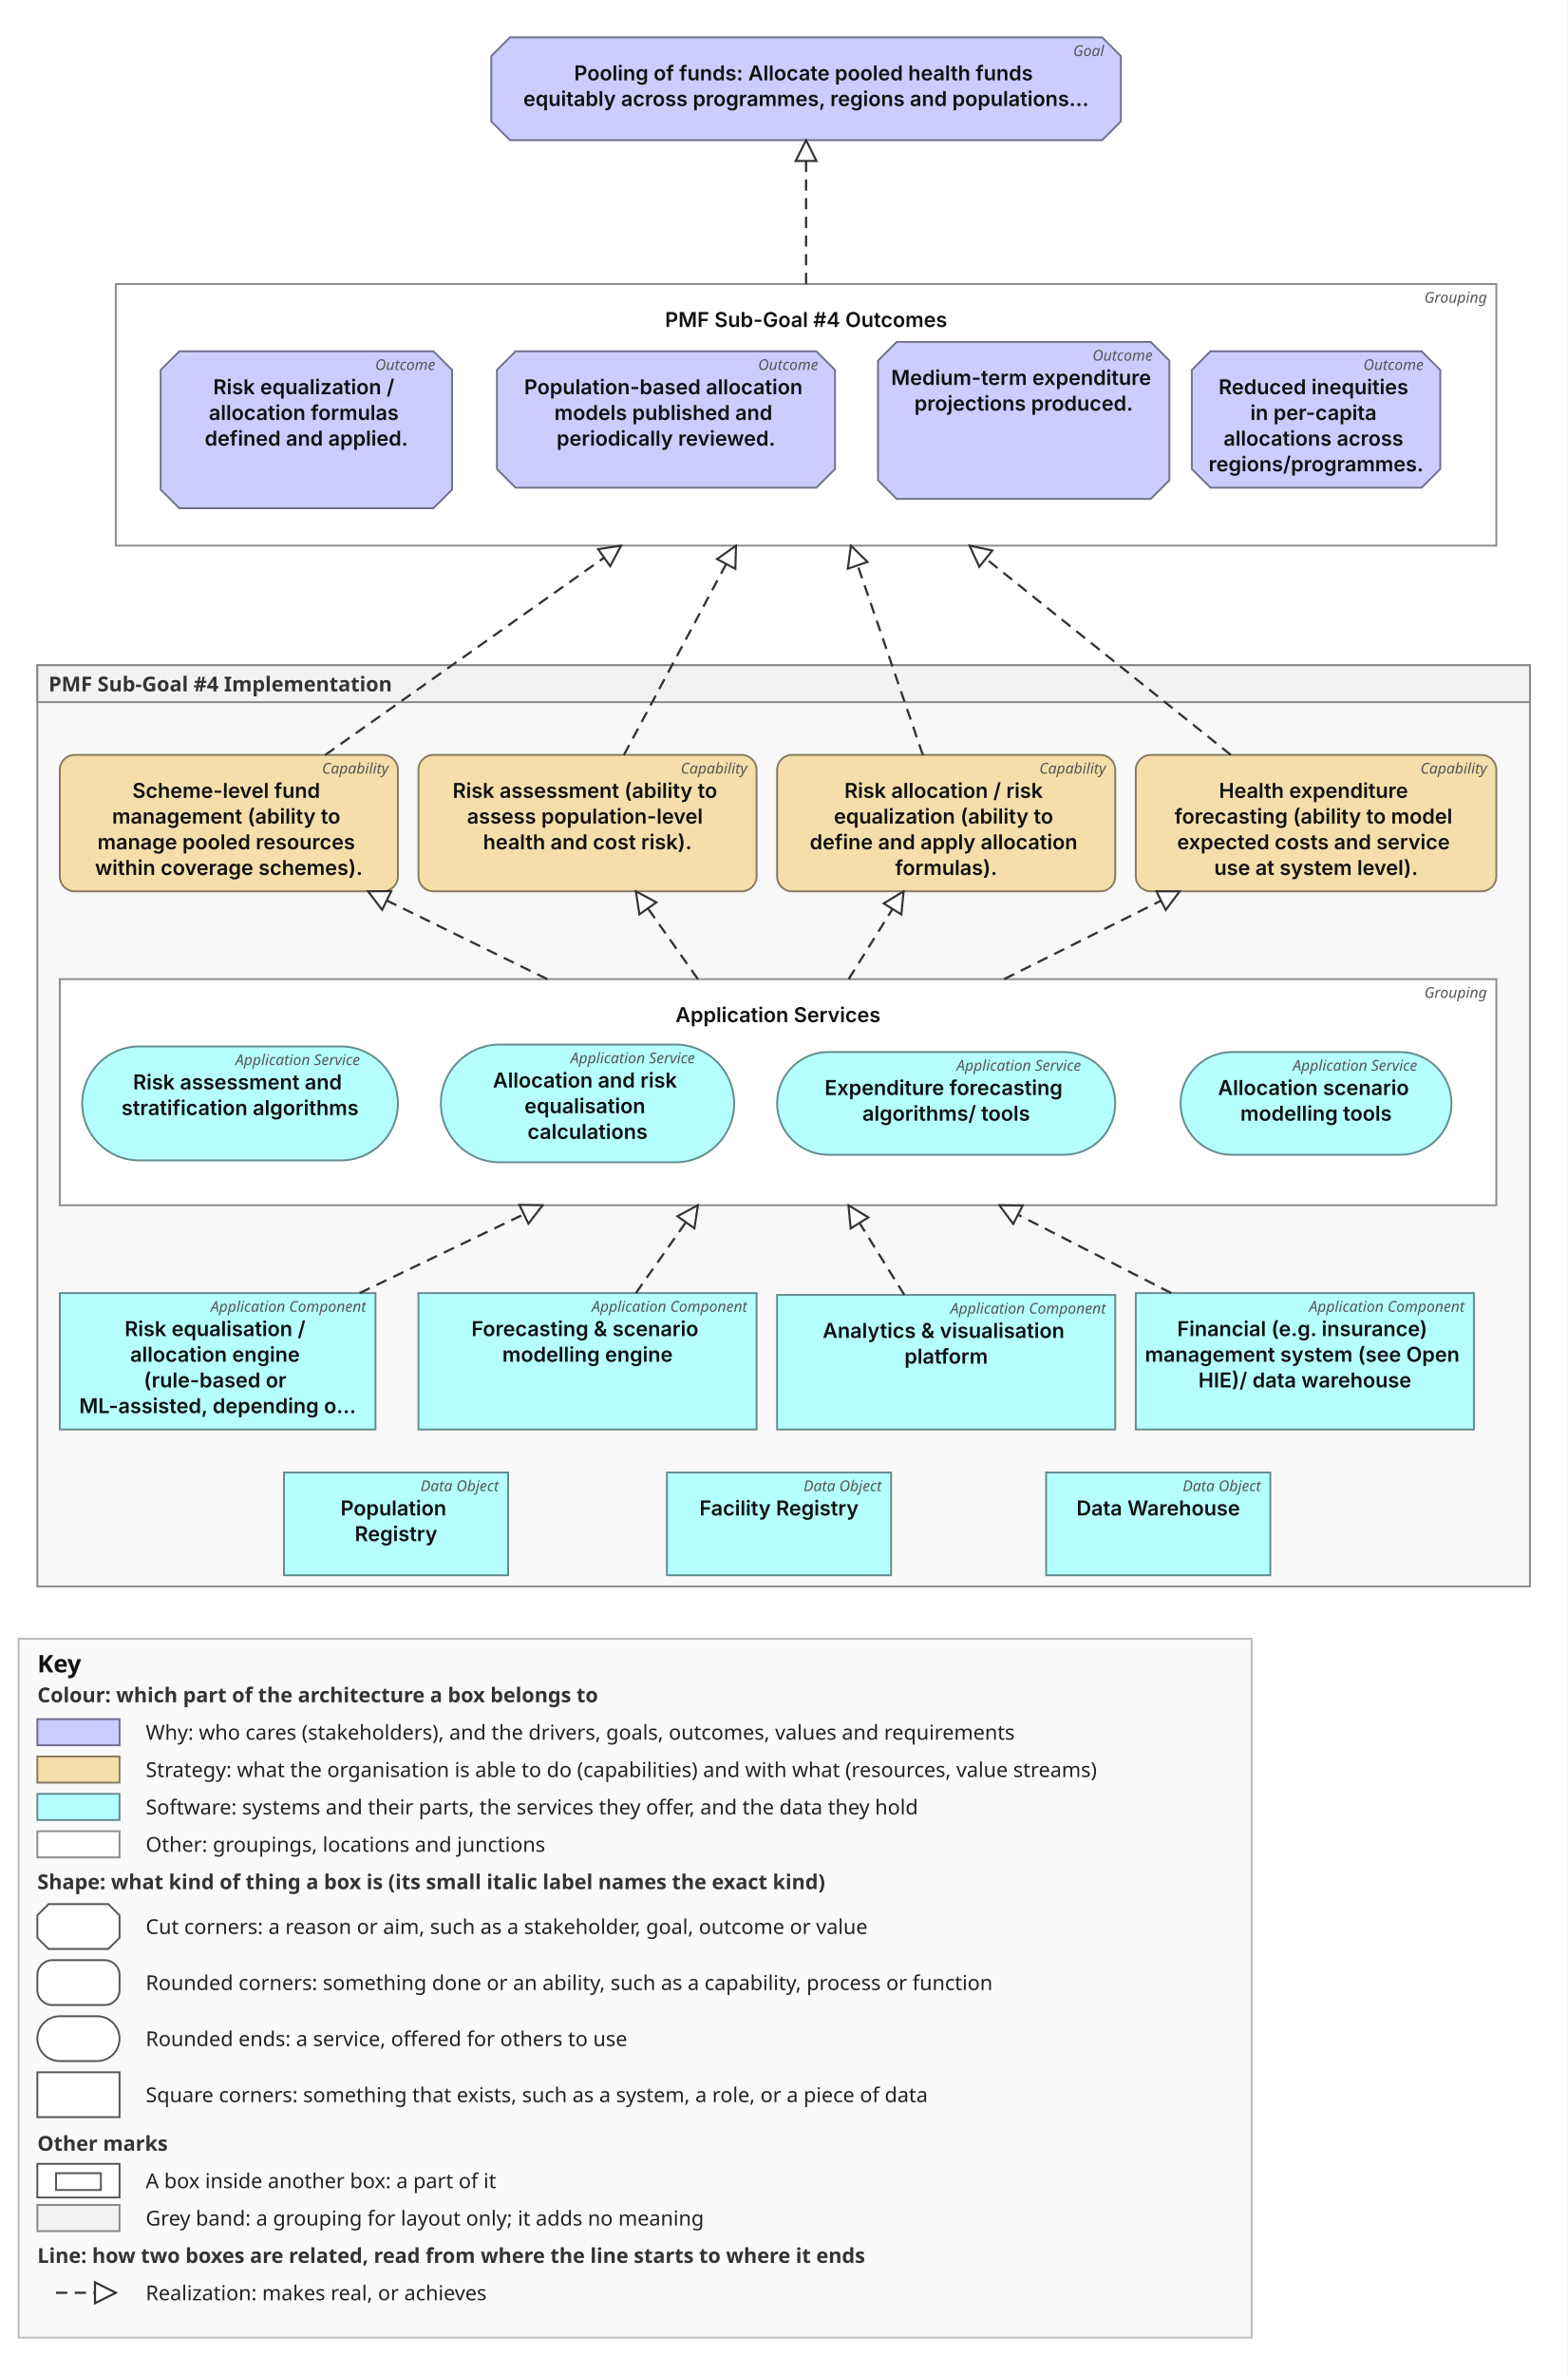
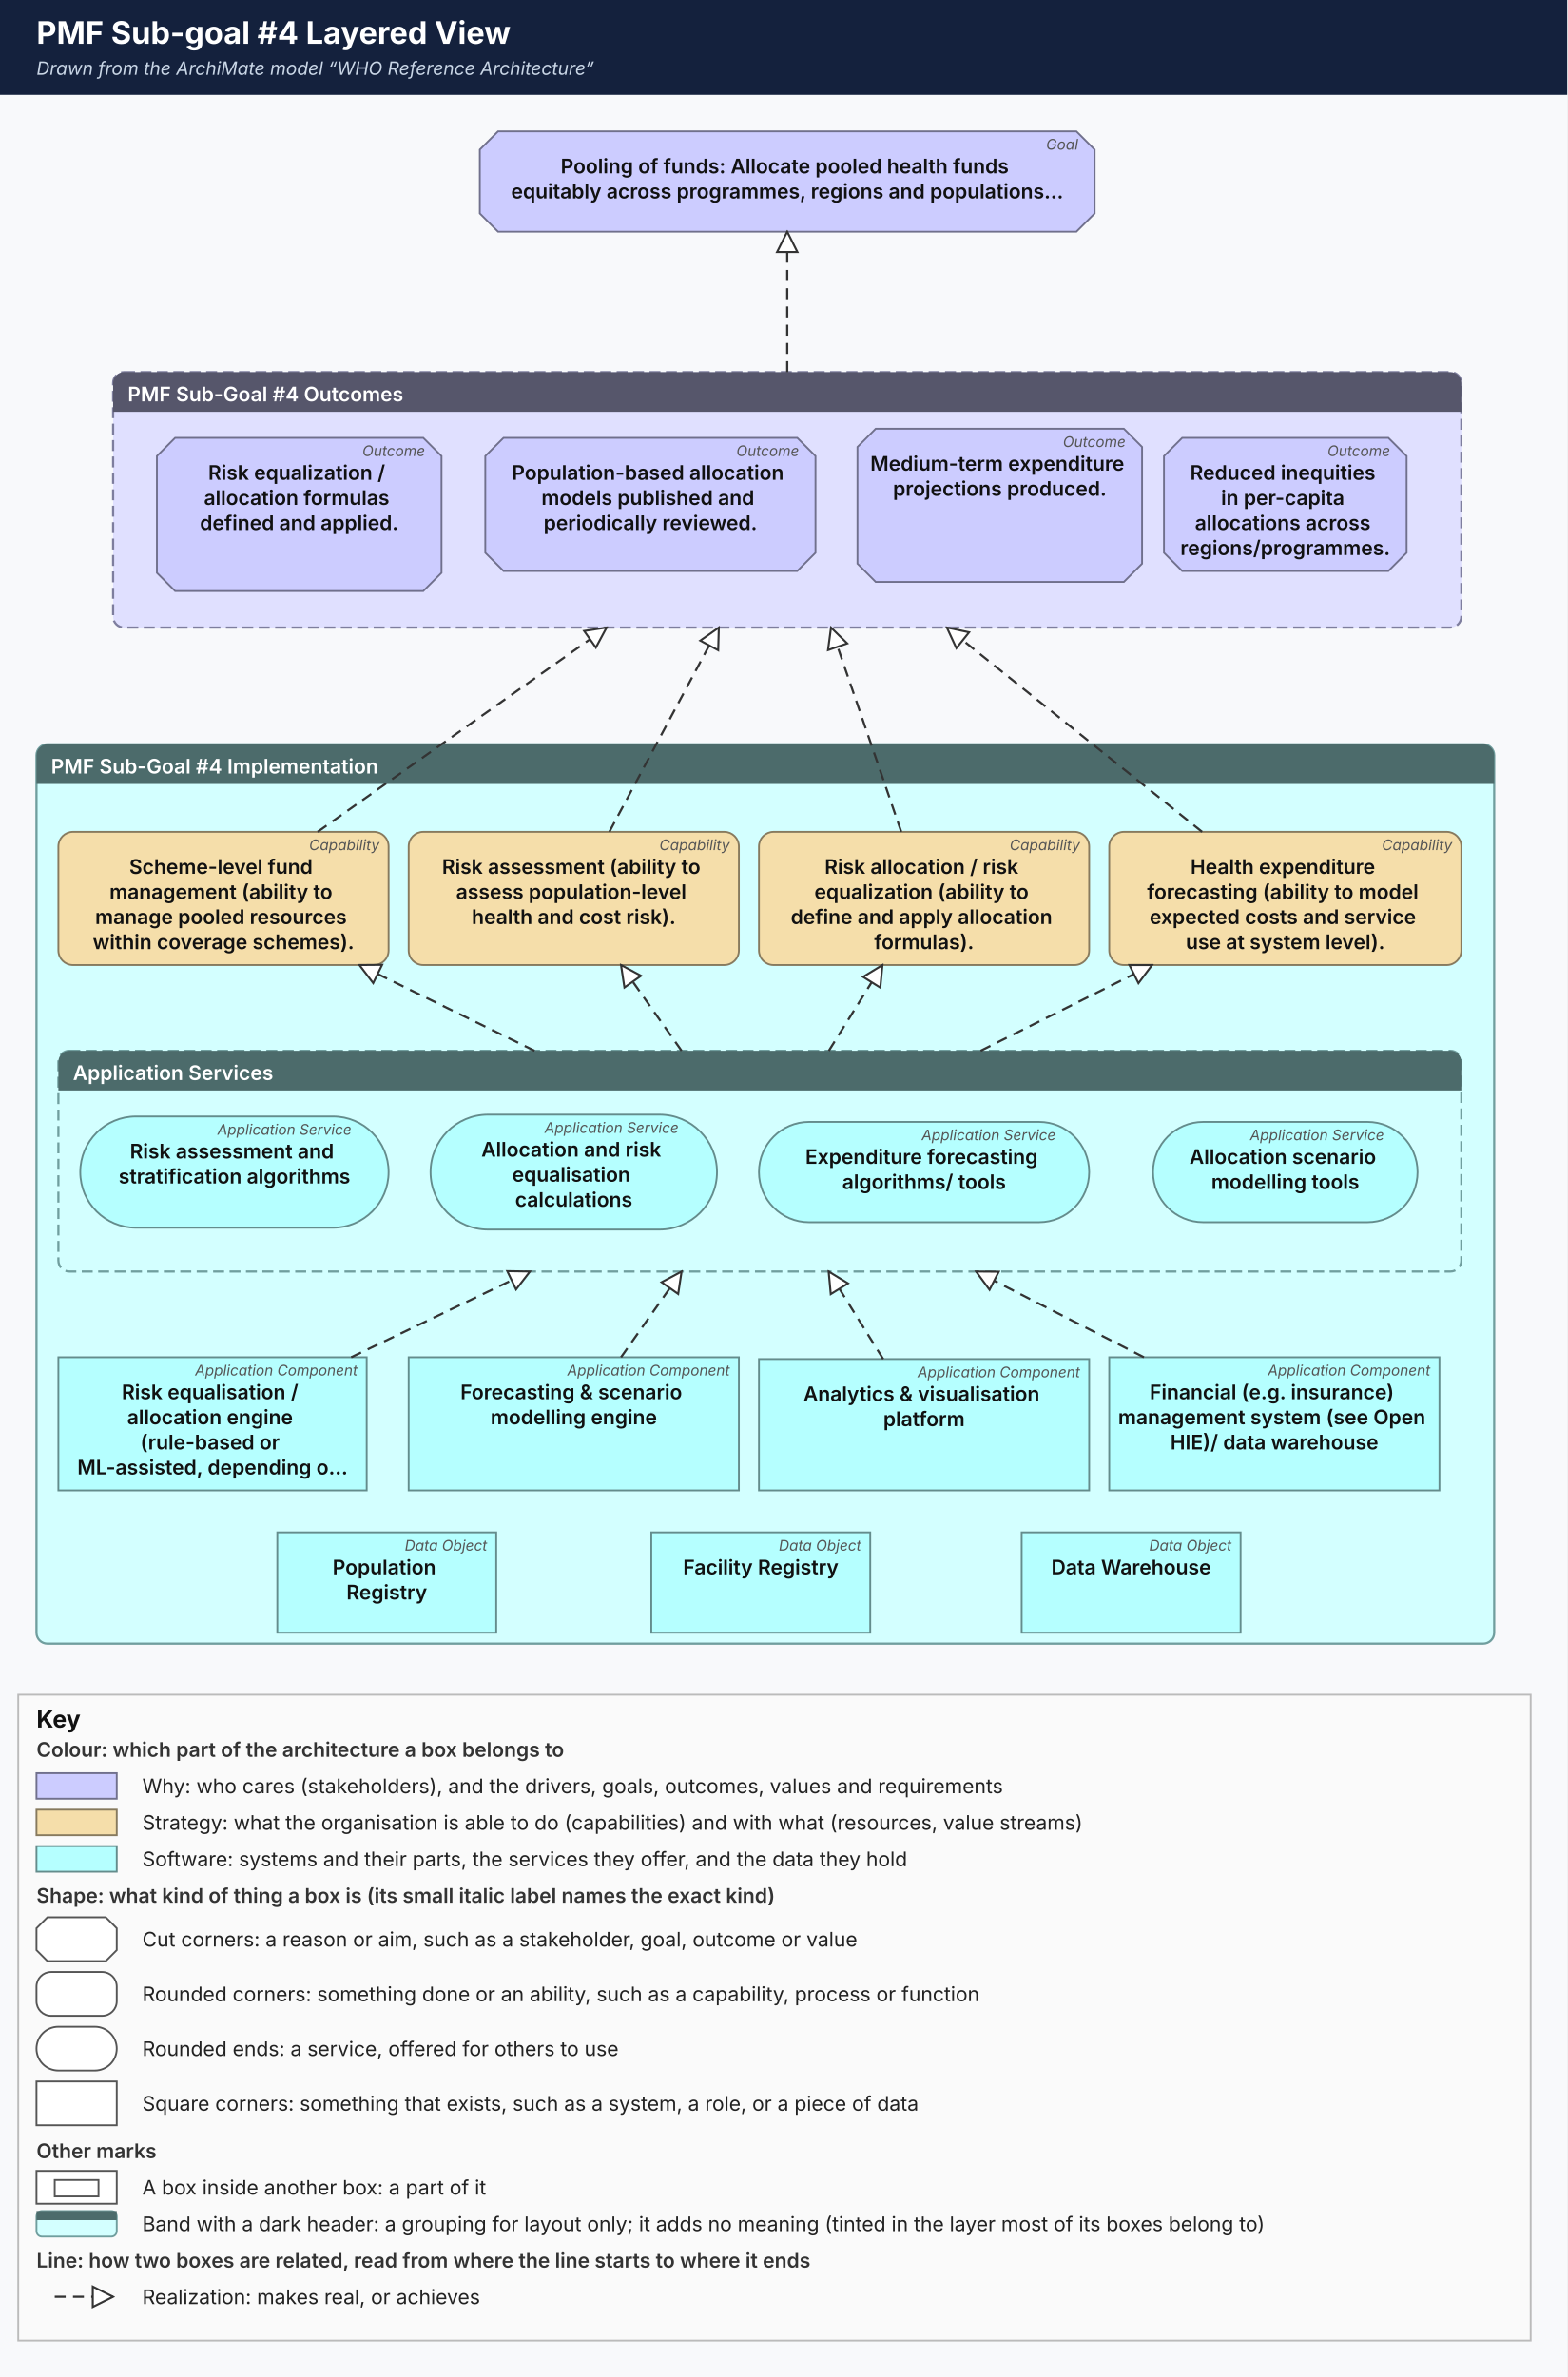
- <svg xmlns="http://www.w3.org/2000/svg" viewBox="43 48 839 1271" width="839" height="1271" role="img" aria-labelledby="av-title">
+ <svg xmlns="http://www.w3.org/2000/svg" viewBox="43 -4 859 1303" width="859" height="1303" role="img" aria-labelledby="av-title">
  <style>
- .av-name{font:600 11px system-ui,-apple-system,"Segoe UI",sans-serif;fill:#111}
- .av-type{font:italic 8px system-ui,sans-serif;fill:#555}
- .av-group{font:600 11px system-ui,sans-serif;fill:#333}
- .av-note{font:10px system-ui,sans-serif;fill:#222}
- .av-key{font:11px system-ui,sans-serif;fill:#222}
- .av-keyh{font:600 11px system-ui,sans-serif;fill:#333}
- .av-keyt{font:700 13px system-ui,sans-serif;fill:#111}
- .av-rel{font:9px system-ui,sans-serif;fill:#333;paint-order:stroke;stroke:#fff;stroke-width:3px}
+ .av-name{font:600 11px Inter, "Segoe UI", system-ui, -apple-system, Helvetica, Arial, sans-serif;fill:#111}
+ .av-type{font:italic 8px Inter, "Segoe UI", system-ui, -apple-system, Helvetica, Arial, sans-serif;fill:#555}
+ .av-group{font:600 11px Inter, "Segoe UI", system-ui, -apple-system, Helvetica, Arial, sans-serif;fill:#333}
+ .av-note{font:10px Inter, "Segoe UI", system-ui, -apple-system, Helvetica, Arial, sans-serif;fill:#222}
+ .av-key{font:11px Inter, "Segoe UI", system-ui, -apple-system, Helvetica, Arial, sans-serif;fill:#222}
+ .av-keyh{font:600 11px Inter, "Segoe UI", system-ui, -apple-system, Helvetica, Arial, sans-serif;fill:#333}
+ .av-keyt{font:700 13px Inter, "Segoe UI", system-ui, -apple-system, Helvetica, Arial, sans-serif;fill:#111}
+ .av-rel{font:9px Inter, "Segoe UI", system-ui, -apple-system, Helvetica, Arial, sans-serif;fill:#333;paint-order:stroke;stroke:#fff;stroke-width:3px}
a:hover rect,a:hover polygon,a:focus rect,a:focus polygon{stroke:#06c;stroke-width:2.5}
</style>
  <defs>
    <marker id="arrow-open" viewBox="0 0 12 12" refX="11" refY="6" markerWidth="11" markerHeight="11" orient="auto-start-reverse" markerUnits="userSpaceOnUse">
      <path d="M1 1 L11 6 L1 11" fill="none" stroke="#333" stroke-width="1.3" />
    </marker>
    <marker id="arrow-filled" viewBox="0 0 12 12" refX="11" refY="6" markerWidth="11" markerHeight="11" orient="auto-start-reverse" markerUnits="userSpaceOnUse">
      <path d="M1 1 L11 6 L1 11 Z" fill="#333" />
    </marker>
    <marker id="arrow-small" viewBox="0 0 10 10" refX="9" refY="5" markerWidth="8" markerHeight="8" orient="auto-start-reverse" markerUnits="userSpaceOnUse">
      <path d="M1 1 L9 5 L1 9" fill="none" stroke="#333" stroke-width="1.2" />
    </marker>
    <marker id="triangle-hollow" viewBox="0 0 14 14" refX="13" refY="7" markerWidth="13" markerHeight="13" orient="auto-start-reverse" markerUnits="userSpaceOnUse">
      <path d="M1 1 L13 7 L1 13 Z" fill="#fff" stroke="#333" stroke-width="1.2" />
    </marker>
    <marker id="diamond-filled" viewBox="0 0 16 10" refX="1" refY="5" markerWidth="16" markerHeight="10" orient="auto-start-reverse" markerUnits="userSpaceOnUse">
      <path d="M1 5 L8 1 L15 5 L8 9 Z" fill="#333" />
    </marker>
    <marker id="diamond-hollow" viewBox="0 0 16 10" refX="1" refY="5" markerWidth="16" markerHeight="10" orient="auto-start-reverse" markerUnits="userSpaceOnUse">
      <path d="M1 5 L8 1 L15 5 L8 9 Z" fill="#fff" stroke="#333" stroke-width="1.2" />
    </marker>
    <marker id="dot" viewBox="0 0 8 8" refX="4" refY="4" markerWidth="7" markerHeight="7" orient="auto" markerUnits="userSpaceOnUse">
      <circle cx="4" cy="4" r="3.2" fill="#333" />
    </marker>
    <pattern id="missing" width="8" height="8" patternUnits="userSpaceOnUse" patternTransform="rotate(45)">
      <rect width="8" height="8" fill="#fff" />
      <line x1="0" y1="0" x2="0" y2="8" stroke="#d33" stroke-width="2" />
    </pattern>
  </defs>
-   <rect x="43" y="48" width="839" height="1271" fill="#fff" />
+   <rect x="43" y="-4" width="859" height="1303" fill="#f8f9fb" />
+   <rect x="43" y="-4" width="859" height="52" fill="#14213d" />
+   <text x="63" y="20" style="font:700 17px Inter, &quot;Segoe UI&quot;, system-ui, -apple-system, Helvetica, Arial, sans-serif;fill:#fff">PMF Sub-goal #4 Layered View</text>
+   <text x="63" y="37" style="font:italic 10px Inter, &quot;Segoe UI&quot;, system-ui, -apple-system, Helvetica, Arial, sans-serif;fill:#c9d6e6">Drawn from the ArchiMate model “WHO Reference Architecture”</text>
  <a href="../../../en/dpi-h-ra/archimate/0.2.0-draft.2/elements/pooling-of-funds-allocate-pooled-health-funds-equitably/" target="_top">
    <polygon points="316,68 633,68 643,78 643,113 633,123 316,123 306,113 306,78" fill="#ccccff" stroke="#70708c" stroke-width="1" />
    <text class="av-type" x="634" y="78" text-anchor="end">Goal</text>
    <text class="av-name" x="474.5" y="91" text-anchor="middle">
      <tspan x="474.5" dy="0">Pooling of funds: Allocate pooled health funds</tspan>
      <tspan x="474.5" dy="13.75">equitably across programmes, regions and populations…</tspan>
    </text>
  </a>
  <a href="../../../en/dpi-h-ra/archimate/0.2.0-draft.2/elements/pmf-sub-goal-4-outcomes/" target="_top">
-     <rect x="105" y="200" width="739" height="140" fill="#ffffff" stroke="#8c8c8c" stroke-width="1" />
-     <text class="av-type" x="839" y="210" text-anchor="end">Grouping</text>
-     <text class="av-name" x="474.5" y="223" text-anchor="middle">
-       <tspan x="474.5" dy="0">PMF Sub-Goal #4 Outcomes</tspan>
-     </text>
+     <rect x="105" y="200" width="739" height="140" rx="6" fill="#e0e0ff" stroke="#7e7e9e" stroke-width="1.2" stroke-dasharray="6 3" />
+     <path d="M105 206 a6 6 0 0 1 6 -6 h727 a6 6 0 0 1 6 6 v15.75 h-739 z" fill="#56566b" />
+     <text class="av-group" x="113" y="216" style="fill:#fff">PMF Sub-Goal #4 Outcomes</text>
  </a>
  <a href="../../../en/dpi-h-ra/archimate/0.2.0-draft.2/elements/population-based-allocation-models-published-and/" target="_top">
    <polygon points="319,236 480,236 490,246 490,299 480,309 319,309 309,299 309,246" fill="#ccccff" stroke="#70708c" stroke-width="1" />
    <text class="av-type" x="481" y="246" text-anchor="end">Outcome</text>
    <text class="av-name" x="399.5" y="259" text-anchor="middle">
      <tspan x="399.5" dy="0">Population-based allocation</tspan>
      <tspan x="399.5" dy="13.75">models published and</tspan>
      <tspan x="399.5" dy="13.75">periodically reviewed.</tspan>
    </text>
  </a>
  <a href="../../../en/dpi-h-ra/archimate/0.2.0-draft.2/elements/reduced-inequities-in-per-capita-allocations-across-regions/" target="_top">
    <polygon points="691,236 804,236 814,246 814,299 804,309 691,309 681,299 681,246" fill="#ccccff" stroke="#70708c" stroke-width="1" />
    <text class="av-type" x="805" y="246" text-anchor="end">Outcome</text>
    <text class="av-name" x="747.5" y="259" text-anchor="middle">
      <tspan x="747.5" dy="0">Reduced inequities</tspan>
      <tspan x="747.5" dy="13.75">in per-capita</tspan>
      <tspan x="747.5" dy="13.75">allocations across</tspan>
      <tspan x="747.5" dy="13.75">regions/programmes.</tspan>
    </text>
  </a>
  <a href="../../../en/dpi-h-ra/archimate/0.2.0-draft.2/elements/medium-term-expenditure-projections-produced/" target="_top">
    <polygon points="523,231 659,231 669,241 669,305 659,315 523,315 513,305 513,241" fill="#ccccff" stroke="#70708c" stroke-width="1" />
    <text class="av-type" x="660" y="241" text-anchor="end">Outcome</text>
    <text class="av-name" x="591" y="254" text-anchor="middle">
      <tspan x="591" dy="0">Medium-term expenditure</tspan>
      <tspan x="591" dy="13.75">projections produced.</tspan>
    </text>
  </a>
  <a href="../../../en/dpi-h-ra/archimate/0.2.0-draft.2/elements/risk-equalization-allocation-formulas-defined-and-applied/" target="_top">
    <polygon points="139,236 275,236 285,246 285,310 275,320 139,320 129,310 129,246" fill="#ccccff" stroke="#70708c" stroke-width="1" />
    <text class="av-type" x="276" y="246" text-anchor="end">Outcome</text>
    <text class="av-name" x="207" y="259" text-anchor="middle">
      <tspan x="207" dy="0">Risk equalization /</tspan>
      <tspan x="207" dy="13.75">allocation formulas</tspan>
      <tspan x="207" dy="13.75">defined and applied.</tspan>
    </text>
  </a>
  <g class="av-g">
-     <rect x="63" y="404" width="799" height="493" fill="#f2f2f2" fill-opacity=".55" stroke="#888" />
-     <rect x="63" y="404" width="799" height="19.75" fill="#f2f2f2" stroke="#888" />
-     <text class="av-group" x="69" y="418">PMF Sub-Goal #4 Implementation</text>
+     <rect x="63" y="404" width="799" height="493" rx="6" fill="#d3ffff" stroke="#709e9e" stroke-width="1.2" />
+     <path d="M63 410 a6 6 0 0 1 6 -6 h787 a6 6 0 0 1 6 6 v15.75 h-799 z" fill="#4c6b6b" />
+     <text class="av-group" x="71" y="420" style="fill:#fff">PMF Sub-Goal #4 Implementation</text>
  </g>
  <a href="../../../en/dpi-h-ra/archimate/0.2.0-draft.2/elements/scheme-level-fund-management-ability-to-manage-pooled/" target="_top">
    <rect x="75" y="452" width="181" height="73" rx="8" fill="#f5deaa" stroke="#877a5e" stroke-width="1" />
    <text class="av-type" x="251" y="462" text-anchor="end">Capability</text>
    <text class="av-name" x="165.5" y="475" text-anchor="middle">
      <tspan x="165.5" dy="0">Scheme-level fund</tspan>
      <tspan x="165.5" dy="13.75">management (ability to</tspan>
      <tspan x="165.5" dy="13.75">manage pooled resources</tspan>
      <tspan x="165.5" dy="13.75">within coverage schemes).</tspan>
    </text>
  </a>
  <a href="../../../en/dpi-h-ra/archimate/0.2.0-draft.2/elements/risk-assessment-ability-to-assess-population-level-health/" target="_top">
    <rect x="267" y="452" width="181" height="73" rx="8" fill="#f5deaa" stroke="#877a5e" stroke-width="1" />
    <text class="av-type" x="443" y="462" text-anchor="end">Capability</text>
    <text class="av-name" x="357.5" y="475" text-anchor="middle">
      <tspan x="357.5" dy="0">Risk assessment (ability to</tspan>
      <tspan x="357.5" dy="13.75">assess population-level</tspan>
      <tspan x="357.5" dy="13.75">health and cost risk).</tspan>
    </text>
  </a>
  <a href="../../../en/dpi-h-ra/archimate/0.2.0-draft.2/elements/risk-allocation-risk-equalization-ability-to-define-and/" target="_top">
    <rect x="459" y="452" width="181" height="73" rx="8" fill="#f5deaa" stroke="#877a5e" stroke-width="1" />
    <text class="av-type" x="635" y="462" text-anchor="end">Capability</text>
    <text class="av-name" x="549.5" y="475" text-anchor="middle">
      <tspan x="549.5" dy="0">Risk allocation / risk</tspan>
      <tspan x="549.5" dy="13.75">equalization (ability to</tspan>
      <tspan x="549.5" dy="13.75">define and apply allocation</tspan>
      <tspan x="549.5" dy="13.75">formulas).</tspan>
    </text>
  </a>
  <a href="../../../en/dpi-h-ra/archimate/0.2.0-draft.2/elements/health-expenditure-forecasting-ability-to-model-expected/" target="_top">
    <rect x="651" y="452" width="193" height="73" rx="8" fill="#f5deaa" stroke="#877a5e" stroke-width="1" />
    <text class="av-type" x="839" y="462" text-anchor="end">Capability</text>
    <text class="av-name" x="747.5" y="475" text-anchor="middle">
      <tspan x="747.5" dy="0">Health expenditure</tspan>
      <tspan x="747.5" dy="13.75">forecasting (ability to model</tspan>
      <tspan x="747.5" dy="13.75">expected costs and service</tspan>
      <tspan x="747.5" dy="13.75">use at system level).</tspan>
    </text>
  </a>
  <a href="../../../en/dpi-h-ra/archimate/0.2.0-draft.2/elements/application-services-03bc/" target="_top">
-     <rect x="75" y="572" width="769" height="121" fill="#ffffff" stroke="#8c8c8c" stroke-width="1" />
-     <text class="av-type" x="839" y="582" text-anchor="end">Grouping</text>
-     <text class="av-name" x="459.5" y="595" text-anchor="middle">
-       <tspan x="459.5" dy="0">Application Services</tspan>
-     </text>
+     <rect x="75" y="572" width="769" height="121" rx="6" fill="#d3ffff" stroke="#709e9e" stroke-width="1.2" stroke-dasharray="6 3" />
+     <path d="M75 578 a6 6 0 0 1 6 -6 h757 a6 6 0 0 1 6 6 v15.75 h-769 z" fill="#4c6b6b" />
+     <text class="av-group" x="83" y="588" style="fill:#fff">Application Services</text>
  </a>
  <a href="../../../en/dpi-h-ra/archimate/0.2.0-draft.2/elements/risk-assessment-and-stratification-algorithms/" target="_top">
    <rect x="87" y="608" width="169" height="61" rx="30.5" fill="#b5ffff" stroke="#648c8c" stroke-width="1" />
    <text class="av-type" x="235.667" y="618" text-anchor="end">Application Service</text>
    <text class="av-name" x="171.5" y="631" text-anchor="middle">
      <tspan x="171.5" dy="0">Risk assessment and</tspan>
      <tspan x="171.5" dy="13.75">stratification algorithms</tspan>
    </text>
  </a>
  <a href="../../../en/dpi-h-ra/archimate/0.2.0-draft.2/elements/expenditure-forecasting-algorithms-tools/" target="_top">
    <rect x="459" y="611" width="181" height="55" rx="27.5" fill="#b5ffff" stroke="#648c8c" stroke-width="1" />
    <text class="av-type" x="621.667" y="621" text-anchor="end">Application Service</text>
    <text class="av-name" x="549.5" y="634" text-anchor="middle">
      <tspan x="549.5" dy="0">Expenditure forecasting</tspan>
      <tspan x="549.5" dy="13.75">algorithms/ tools</tspan>
    </text>
  </a>
  <a href="../../../en/dpi-h-ra/archimate/0.2.0-draft.2/elements/allocation-and-risk-equalisation-calculations/" target="_top">
    <rect x="279" y="607" width="157" height="63" rx="31.5" fill="#b5ffff" stroke="#648c8c" stroke-width="1" />
    <text class="av-type" x="415" y="617" text-anchor="end">Application Service</text>
    <text class="av-name" x="357.5" y="630" text-anchor="middle">
      <tspan x="357.5" dy="0">Allocation and risk</tspan>
      <tspan x="357.5" dy="13.75">equalisation</tspan>
      <tspan x="357.5" dy="13.75">calculations</tspan>
    </text>
  </a>
  <a href="../../../en/dpi-h-ra/archimate/0.2.0-draft.2/elements/allocation-scenario-modelling-tools/" target="_top">
    <rect x="675" y="611" width="145" height="55" rx="27.5" fill="#b5ffff" stroke="#648c8c" stroke-width="1" />
    <text class="av-type" x="801.667" y="621" text-anchor="end">Application Service</text>
    <text class="av-name" x="747.5" y="634" text-anchor="middle">
      <tspan x="747.5" dy="0">Allocation scenario</tspan>
      <tspan x="747.5" dy="13.75">modelling tools</tspan>
    </text>
  </a>
  <a href="../../../en/dpi-h-ra/archimate/0.2.0-draft.2/elements/risk-equalisation-allocation-engine-rule-based-or-ml/" target="_top">
    <rect x="75" y="740" width="169" height="73" fill="#b5ffff" stroke="#648c8c" stroke-width="1" />
    <text class="av-type" x="239" y="750" text-anchor="end">Application Component</text>
    <text class="av-name" x="159.5" y="763" text-anchor="middle">
      <tspan x="159.5" dy="0">Risk equalisation /</tspan>
      <tspan x="159.5" dy="13.75">allocation engine</tspan>
      <tspan x="159.5" dy="13.75">(rule-based or</tspan>
      <tspan x="159.5" dy="13.75">ML-assisted, depending o…</tspan>
    </text>
  </a>
  <a href="../../../en/dpi-h-ra/archimate/0.2.0-draft.2/elements/forecasting-scenario-modelling-engine/" target="_top">
    <rect x="267" y="740" width="181" height="73" fill="#b5ffff" stroke="#648c8c" stroke-width="1" />
    <text class="av-type" x="443" y="750" text-anchor="end">Application Component</text>
    <text class="av-name" x="357.5" y="763" text-anchor="middle">
      <tspan x="357.5" dy="0">Forecasting &amp; scenario</tspan>
      <tspan x="357.5" dy="13.75">modelling engine</tspan>
    </text>
  </a>
  <a href="../../../en/dpi-h-ra/archimate/0.2.0-draft.2/elements/financial-e-g-insurance-management-system-see-open-hie-data/" target="_top">
    <rect x="651" y="740" width="181" height="73" fill="#b5ffff" stroke="#648c8c" stroke-width="1" />
    <text class="av-type" x="827" y="750" text-anchor="end">Application Component</text>
    <text class="av-name" x="741.5" y="763" text-anchor="middle">
      <tspan x="741.5" dy="0">Financial (e.g. insurance)</tspan>
      <tspan x="741.5" dy="13.75">management system (see Open</tspan>
      <tspan x="741.5" dy="13.75">HIE)/ data warehouse</tspan>
    </text>
  </a>
  <a href="../../../en/dpi-h-ra/archimate/0.2.0-draft.2/elements/population-registry/" target="_top">
    <rect x="195" y="836" width="120" height="55" fill="#b5ffff" stroke="#648c8c" stroke-width="1" />
    <text class="av-type" x="310" y="846" text-anchor="end">Data Object</text>
    <text class="av-name" x="255" y="859" text-anchor="middle">
      <tspan x="255" dy="0">Population</tspan>
      <tspan x="255" dy="13.75">Registry</tspan>
    </text>
  </a>
  <a href="../../../en/dpi-h-ra/archimate/0.2.0-draft.2/elements/data-warehouse-e68e/" target="_top">
    <rect x="603" y="836" width="120" height="55" fill="#b5ffff" stroke="#648c8c" stroke-width="1" />
    <text class="av-type" x="718" y="846" text-anchor="end">Data Object</text>
    <text class="av-name" x="663" y="859" text-anchor="middle">
      <tspan x="663" dy="0">Data Warehouse</tspan>
    </text>
  </a>
  <a href="../../../en/dpi-h-ra/archimate/0.2.0-draft.2/elements/analytics-visualisation-platform/" target="_top">
    <rect x="459" y="741" width="181" height="72" fill="#b5ffff" stroke="#648c8c" stroke-width="1" />
    <text class="av-type" x="635" y="751" text-anchor="end">Application Component</text>
    <text class="av-name" x="549.5" y="764" text-anchor="middle">
      <tspan x="549.5" dy="0">Analytics &amp; visualisation</tspan>
      <tspan x="549.5" dy="13.75">platform</tspan>
    </text>
  </a>
  <a href="../../../en/dpi-h-ra/archimate/0.2.0-draft.2/elements/facility-registry/" target="_top">
    <rect x="400" y="836" width="120" height="55" fill="#b5ffff" stroke="#648c8c" stroke-width="1" />
    <text class="av-type" x="515" y="846" text-anchor="end">Data Object</text>
    <text class="av-name" x="460" y="859" text-anchor="middle">
      <tspan x="460" dy="0">Facility Registry</tspan>
    </text>
  </a>
  <a href="../../../en/dpi-h-ra/archimate/0.2.0-draft.2/relationships/id-36363d34cebb490ab9098c0d6679b6c5/" target="_top">
    <path d="M474.5 200 L474.5 123" fill="none" stroke="#333" stroke-width="1.2" stroke-dasharray="6 4" marker-end="url(#triangle-hollow)" />
    <path d="M474.5 200 L474.5 123" fill="none" stroke="transparent" stroke-width="8" />
  </a>
  <a href="../../../en/dpi-h-ra/archimate/0.2.0-draft.2/relationships/id-8f2555d9ba174871811a0133e7578718/" target="_top">
    <path d="M217.1 452 L375.5 340" fill="none" stroke="#333" stroke-width="1.2" stroke-dasharray="6 4" marker-end="url(#triangle-hollow)" />
    <path d="M217.1 452 L375.5 340" fill="none" stroke="transparent" stroke-width="8" />
  </a>
  <a href="../../../en/dpi-h-ra/archimate/0.2.0-draft.2/relationships/id-4ab82245f5194833b85531847552e369/" target="_top">
    <path d="M377 452 L437 340" fill="none" stroke="#333" stroke-width="1.2" stroke-dasharray="6 4" marker-end="url(#triangle-hollow)" />
    <path d="M377 452 L437 340" fill="none" stroke="transparent" stroke-width="8" />
  </a>
  <a href="../../../en/dpi-h-ra/archimate/0.2.0-draft.2/relationships/id-81e1ef653fea4529835684c543b8be2e/" target="_top">
    <path d="M537 452 L498.5 340" fill="none" stroke="#333" stroke-width="1.2" stroke-dasharray="6 4" marker-end="url(#triangle-hollow)" />
    <path d="M537 452 L498.5 340" fill="none" stroke="transparent" stroke-width="8" />
  </a>
  <a href="../../../en/dpi-h-ra/archimate/0.2.0-draft.2/relationships/id-5acc93f40e094017a8004996ab93398a/" target="_top">
    <path d="M701.9 452 L562 340" fill="none" stroke="#333" stroke-width="1.2" stroke-dasharray="6 4" marker-end="url(#triangle-hollow)" />
    <path d="M701.9 452 L562 340" fill="none" stroke="transparent" stroke-width="8" />
  </a>
  <a href="../../../en/dpi-h-ra/archimate/0.2.0-draft.2/relationships/id-400c74b41f5a44c59814e8de65aa3ffe/" target="_top">
    <path d="M580.5 572 L674.5 525" fill="none" stroke="#333" stroke-width="1.2" stroke-dasharray="6 4" marker-end="url(#triangle-hollow)" />
    <path d="M580.5 572 L674.5 525" fill="none" stroke="transparent" stroke-width="8" />
  </a>
  <a href="../../../en/dpi-h-ra/archimate/0.2.0-draft.2/relationships/id-58b531b344b14777b4f817494e66e2c5/" target="_top">
    <path d="M497.3 572 L526.7 525" fill="none" stroke="#333" stroke-width="1.2" stroke-dasharray="6 4" marker-end="url(#triangle-hollow)" />
    <path d="M497.3 572 L526.7 525" fill="none" stroke="transparent" stroke-width="8" />
  </a>
  <a href="../../../en/dpi-h-ra/archimate/0.2.0-draft.2/relationships/id-f2ad7317cd0c4a5ab645e8916046645d/" target="_top">
    <path d="M336 572 L240 525" fill="none" stroke="#333" stroke-width="1.2" stroke-dasharray="6 4" marker-end="url(#triangle-hollow)" />
    <path d="M336 572 L240 525" fill="none" stroke="transparent" stroke-width="8" />
  </a>
  <a href="../../../en/dpi-h-ra/archimate/0.2.0-draft.2/relationships/id-9917d499f6c8436399146433408c066f/" target="_top">
    <path d="M416.6 572 L383.4 525" fill="none" stroke="#333" stroke-width="1.2" stroke-dasharray="6 4" marker-end="url(#triangle-hollow)" />
    <path d="M416.6 572 L383.4 525" fill="none" stroke="transparent" stroke-width="8" />
  </a>
  <a href="../../../en/dpi-h-ra/archimate/0.2.0-draft.2/relationships/id-96d9c0eea3044e28a466d819eda6c313/" target="_top">
    <path d="M235.5 740 L333.5 693" fill="none" stroke="#333" stroke-width="1.2" stroke-dasharray="6 4" marker-end="url(#triangle-hollow)" />
    <path d="M235.5 740 L333.5 693" fill="none" stroke="transparent" stroke-width="8" />
  </a>
  <a href="../../../en/dpi-h-ra/archimate/0.2.0-draft.2/relationships/id-06c31fbcbe7f44569c879e1f76a7eed3/" target="_top">
    <path d="M383.4 740 L416.6 693" fill="none" stroke="#333" stroke-width="1.2" stroke-dasharray="6 4" marker-end="url(#triangle-hollow)" />
    <path d="M383.4 740 L416.6 693" fill="none" stroke="transparent" stroke-width="8" />
  </a>
  <a href="../../../en/dpi-h-ra/archimate/0.2.0-draft.2/relationships/id-40d440747d9d40c1aca0f11293533c11/" target="_top">
    <path d="M670 740 L578 693" fill="none" stroke="#333" stroke-width="1.2" stroke-dasharray="6 4" marker-end="url(#triangle-hollow)" />
    <path d="M670 740 L578 693" fill="none" stroke="transparent" stroke-width="8" />
  </a>
  <a href="../../../en/dpi-h-ra/archimate/0.2.0-draft.2/relationships/id-4c386341fa6d4816974313d3782fedeb/" target="_top">
    <path d="M527.1 741 L497.2 693" fill="none" stroke="#333" stroke-width="1.2" stroke-dasharray="6 4" marker-end="url(#triangle-hollow)" />
    <path d="M527.1 741 L497.2 693" fill="none" stroke="transparent" stroke-width="8" />
  </a>
  <g class="av-legend">
-     <rect x="53" y="925" width="660" height="374" fill="#fafafa" stroke="#bbb" />
+     <rect x="53" y="925" width="829" height="354" fill="#fafafa" stroke="#bbb" />
    <text class="av-keyt" x="63" y="943">Key</text>
    <text class="av-keyh" x="63" y="959">Colour: which part of the architecture a box belongs to</text>
    <rect x="63" y="968" width="44" height="14" fill="#ccccff" stroke="#70708c" />
    <text class="av-key" x="121" y="979">Why: who cares (stakeholders), and the drivers, goals, outcomes, values and requirements</text>
    <rect x="63" y="988" width="44" height="14" fill="#f5deaa" stroke="#877a5e" />
    <text class="av-key" x="121" y="999">Strategy: what the organisation is able to do (capabilities) and with what (resources, value streams)</text>
    <rect x="63" y="1008" width="44" height="14" fill="#b5ffff" stroke="#648c8c" />
    <text class="av-key" x="121" y="1019">Software: systems and their parts, the services they offer, and the data they hold</text>
-     <rect x="63" y="1028" width="44" height="14" fill="#ffffff" stroke="#8c8c8c" />
-     <text class="av-key" x="121" y="1039">Other: groupings, locations and junctions</text>
-     <text class="av-keyh" x="63" y="1059">Shape: what kind of thing a box is (its small italic label names the exact kind)</text>
-     <polygon points="69,1067 101,1067 107,1073 107,1085 101,1091 69,1091 63,1085 63,1073" fill="#fff" stroke="#555" />
-     <text class="av-key" x="121" y="1083">Cut corners: a reason or aim, such as a stakeholder, goal, outcome or value</text>
-     <rect x="63" y="1097" width="44" height="24" rx="8" fill="#fff" stroke="#555" />
-     <text class="av-key" x="121" y="1113">Rounded corners: something done or an ability, such as a capability, process or function</text>
-     <rect x="63" y="1127" width="44" height="24" rx="12" fill="#fff" stroke="#555" />
-     <text class="av-key" x="121" y="1143">Rounded ends: a service, offered for others to use</text>
-     <rect x="63" y="1157" width="44" height="24" fill="#fff" stroke="#555" />
-     <text class="av-key" x="121" y="1173">Square corners: something that exists, such as a system, a role, or a piece of data</text>
-     <text class="av-keyh" x="63" y="1199">Other marks</text>
-     <rect x="63" y="1206" width="44" height="18" fill="#fff" stroke="#555" />
-     <rect x="73" y="1211" width="24" height="9" fill="#fff" stroke="#555" />
-     <text class="av-key" x="121" y="1219">A box inside another box: a part of it</text>
-     <rect x="63" y="1228" width="44" height="14" fill="#f2f2f2" stroke="#888" />
-     <text class="av-key" x="121" y="1239">Grey band: a grouping for layout only; it adds no meaning</text>
-     <text class="av-keyh" x="63" y="1259">Line: how two boxes are related, read from where the line starts to where it ends</text>
-     <path d="M73 1275 L105 1275" fill="none" stroke="#333" stroke-width="1.2" stroke-dasharray="6 4" marker-end="url(#triangle-hollow)" />
-     <text class="av-key" x="121" y="1279">Realization: makes real, or achieves</text>
+     <text class="av-keyh" x="63" y="1039">Shape: what kind of thing a box is (its small italic label names the exact kind)</text>
+     <polygon points="69,1047 101,1047 107,1053 107,1065 101,1071 69,1071 63,1065 63,1053" fill="#fff" stroke="#555" />
+     <text class="av-key" x="121" y="1063">Cut corners: a reason or aim, such as a stakeholder, goal, outcome or value</text>
+     <rect x="63" y="1077" width="44" height="24" rx="8" fill="#fff" stroke="#555" />
+     <text class="av-key" x="121" y="1093">Rounded corners: something done or an ability, such as a capability, process or function</text>
+     <rect x="63" y="1107" width="44" height="24" rx="12" fill="#fff" stroke="#555" />
+     <text class="av-key" x="121" y="1123">Rounded ends: a service, offered for others to use</text>
+     <rect x="63" y="1137" width="44" height="24" fill="#fff" stroke="#555" />
+     <text class="av-key" x="121" y="1153">Square corners: something that exists, such as a system, a role, or a piece of data</text>
+     <text class="av-keyh" x="63" y="1179">Other marks</text>
+     <rect x="63" y="1186" width="44" height="18" fill="#fff" stroke="#555" />
+     <rect x="73" y="1191" width="24" height="9" fill="#fff" stroke="#555" />
+     <text class="av-key" x="121" y="1199">A box inside another box: a part of it</text>
+     <rect x="63" y="1208" width="44" height="14" rx="3" fill="#d3ffff" stroke="#709e9e" />
+     <rect x="63" y="1208" width="44" height="5" fill="#4c6b6b" />
+     <text class="av-key" x="121" y="1219">Band with a dark header: a grouping for layout only; it adds no meaning (tinted in the layer most of its boxes belong to)</text>
+     <text class="av-keyh" x="63" y="1239">Line: how two boxes are related, read from where the line starts to where it ends</text>
+     <path d="M73 1255 L105 1255" fill="none" stroke="#333" stroke-width="1.2" stroke-dasharray="6 4" marker-end="url(#triangle-hollow)" />
+     <text class="av-key" x="121" y="1259">Realization: makes real, or achieves</text>
  </g>
</svg>
